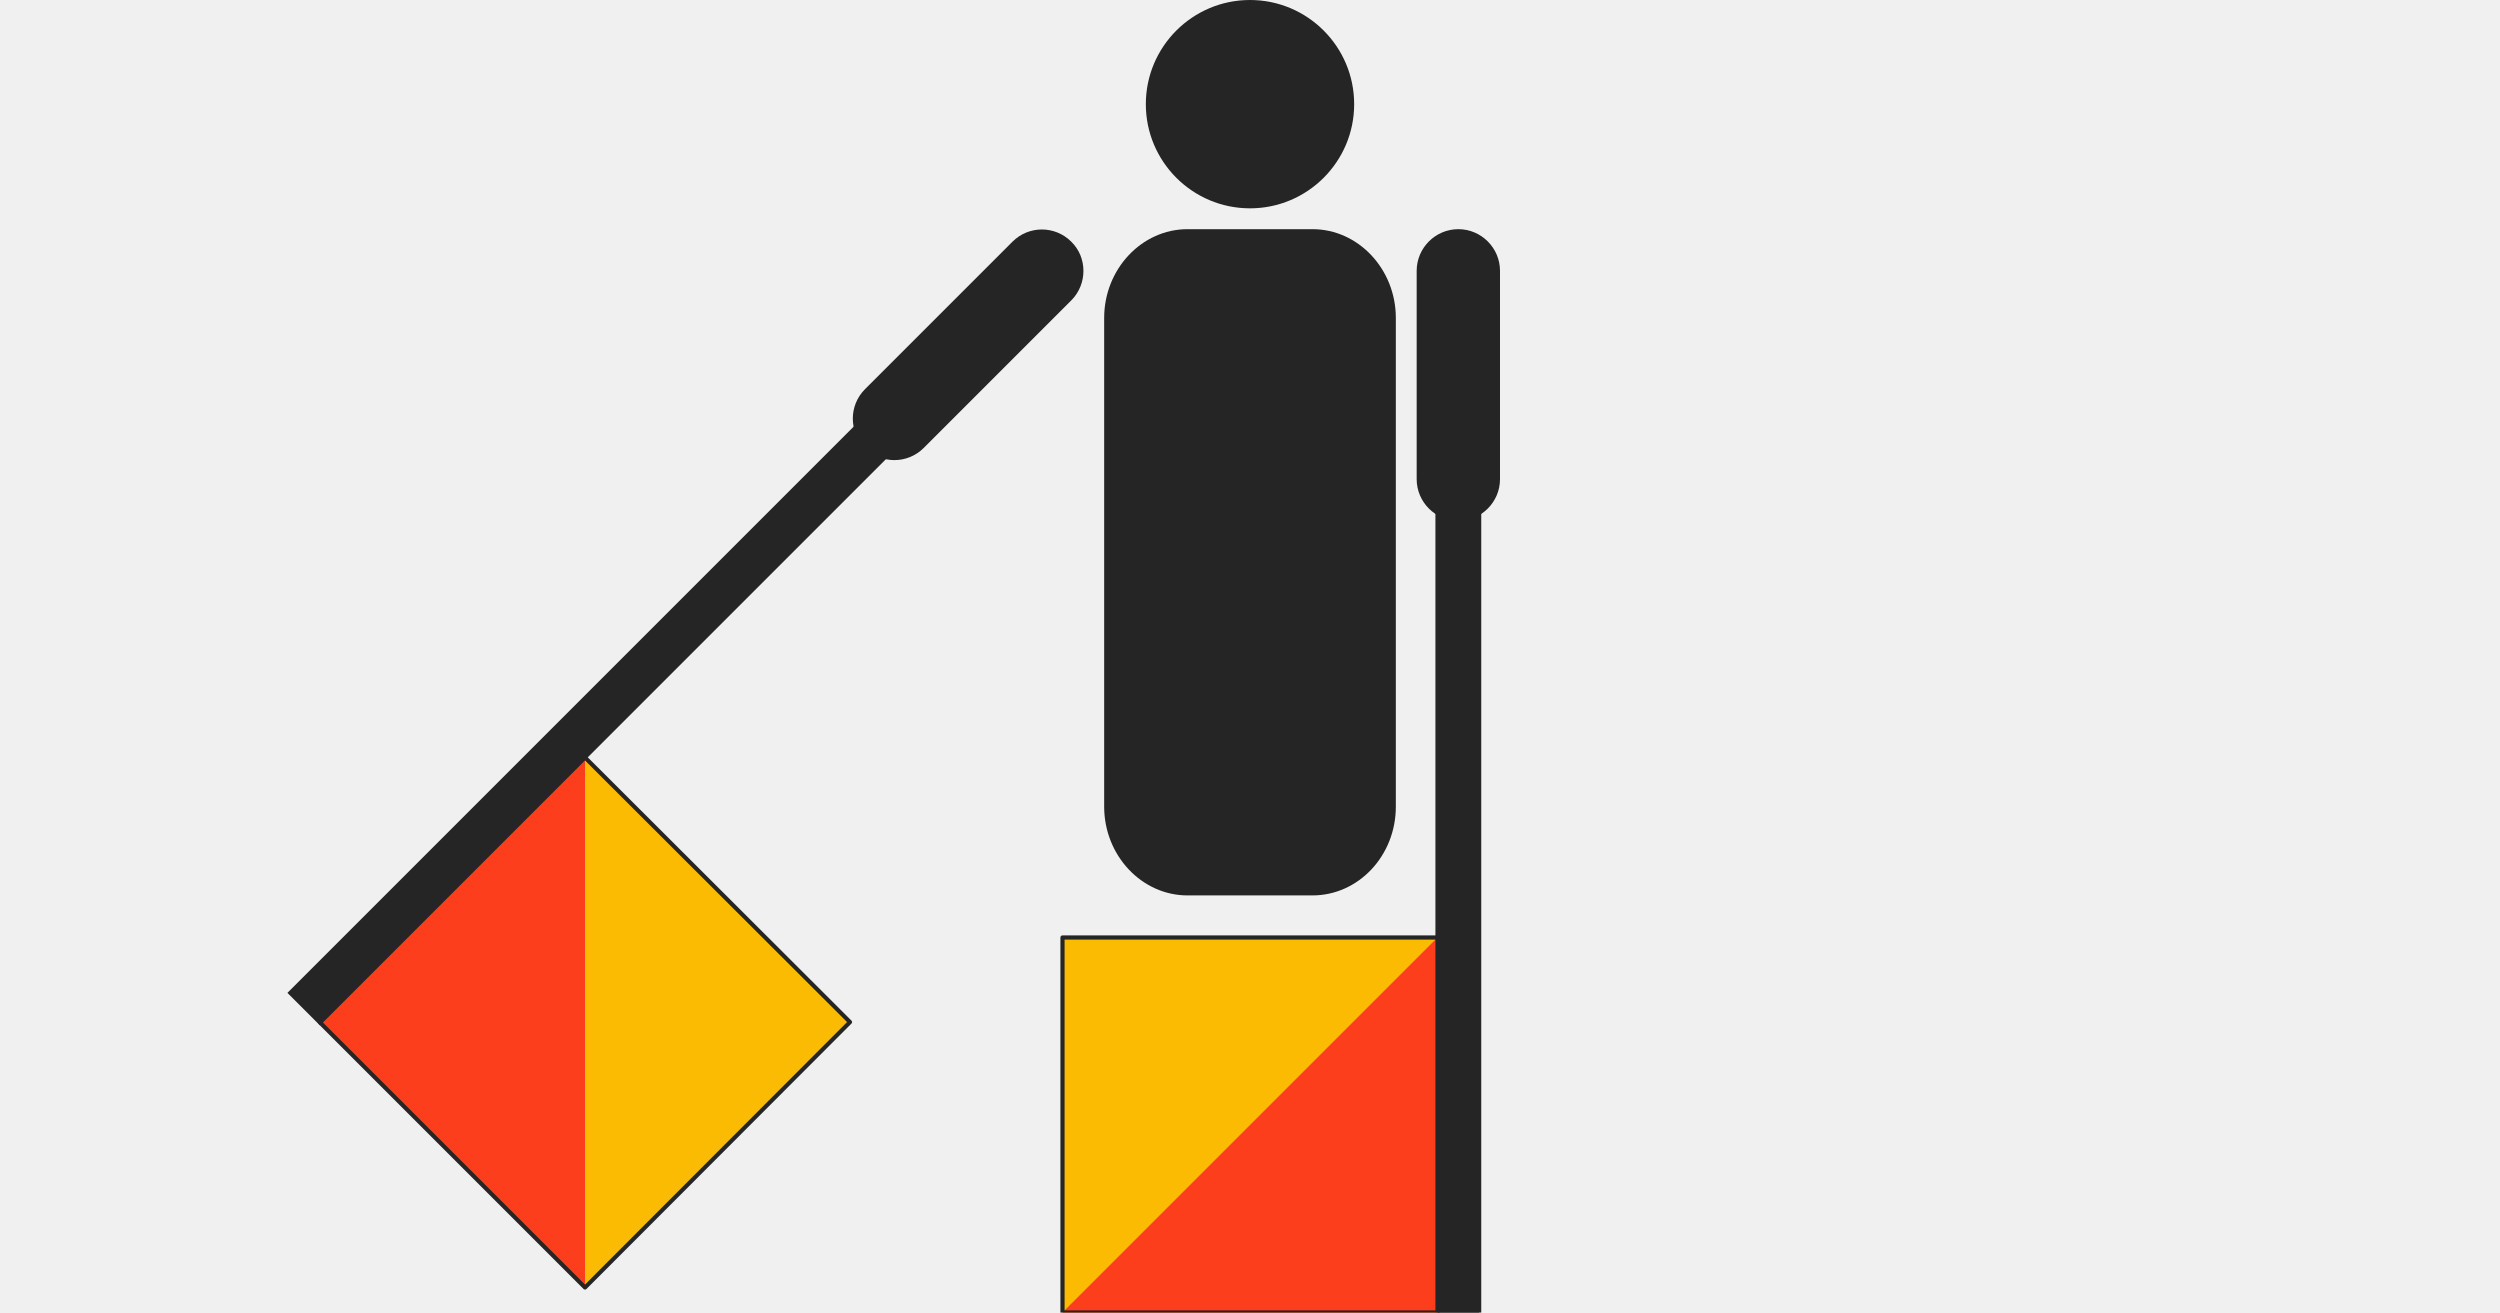
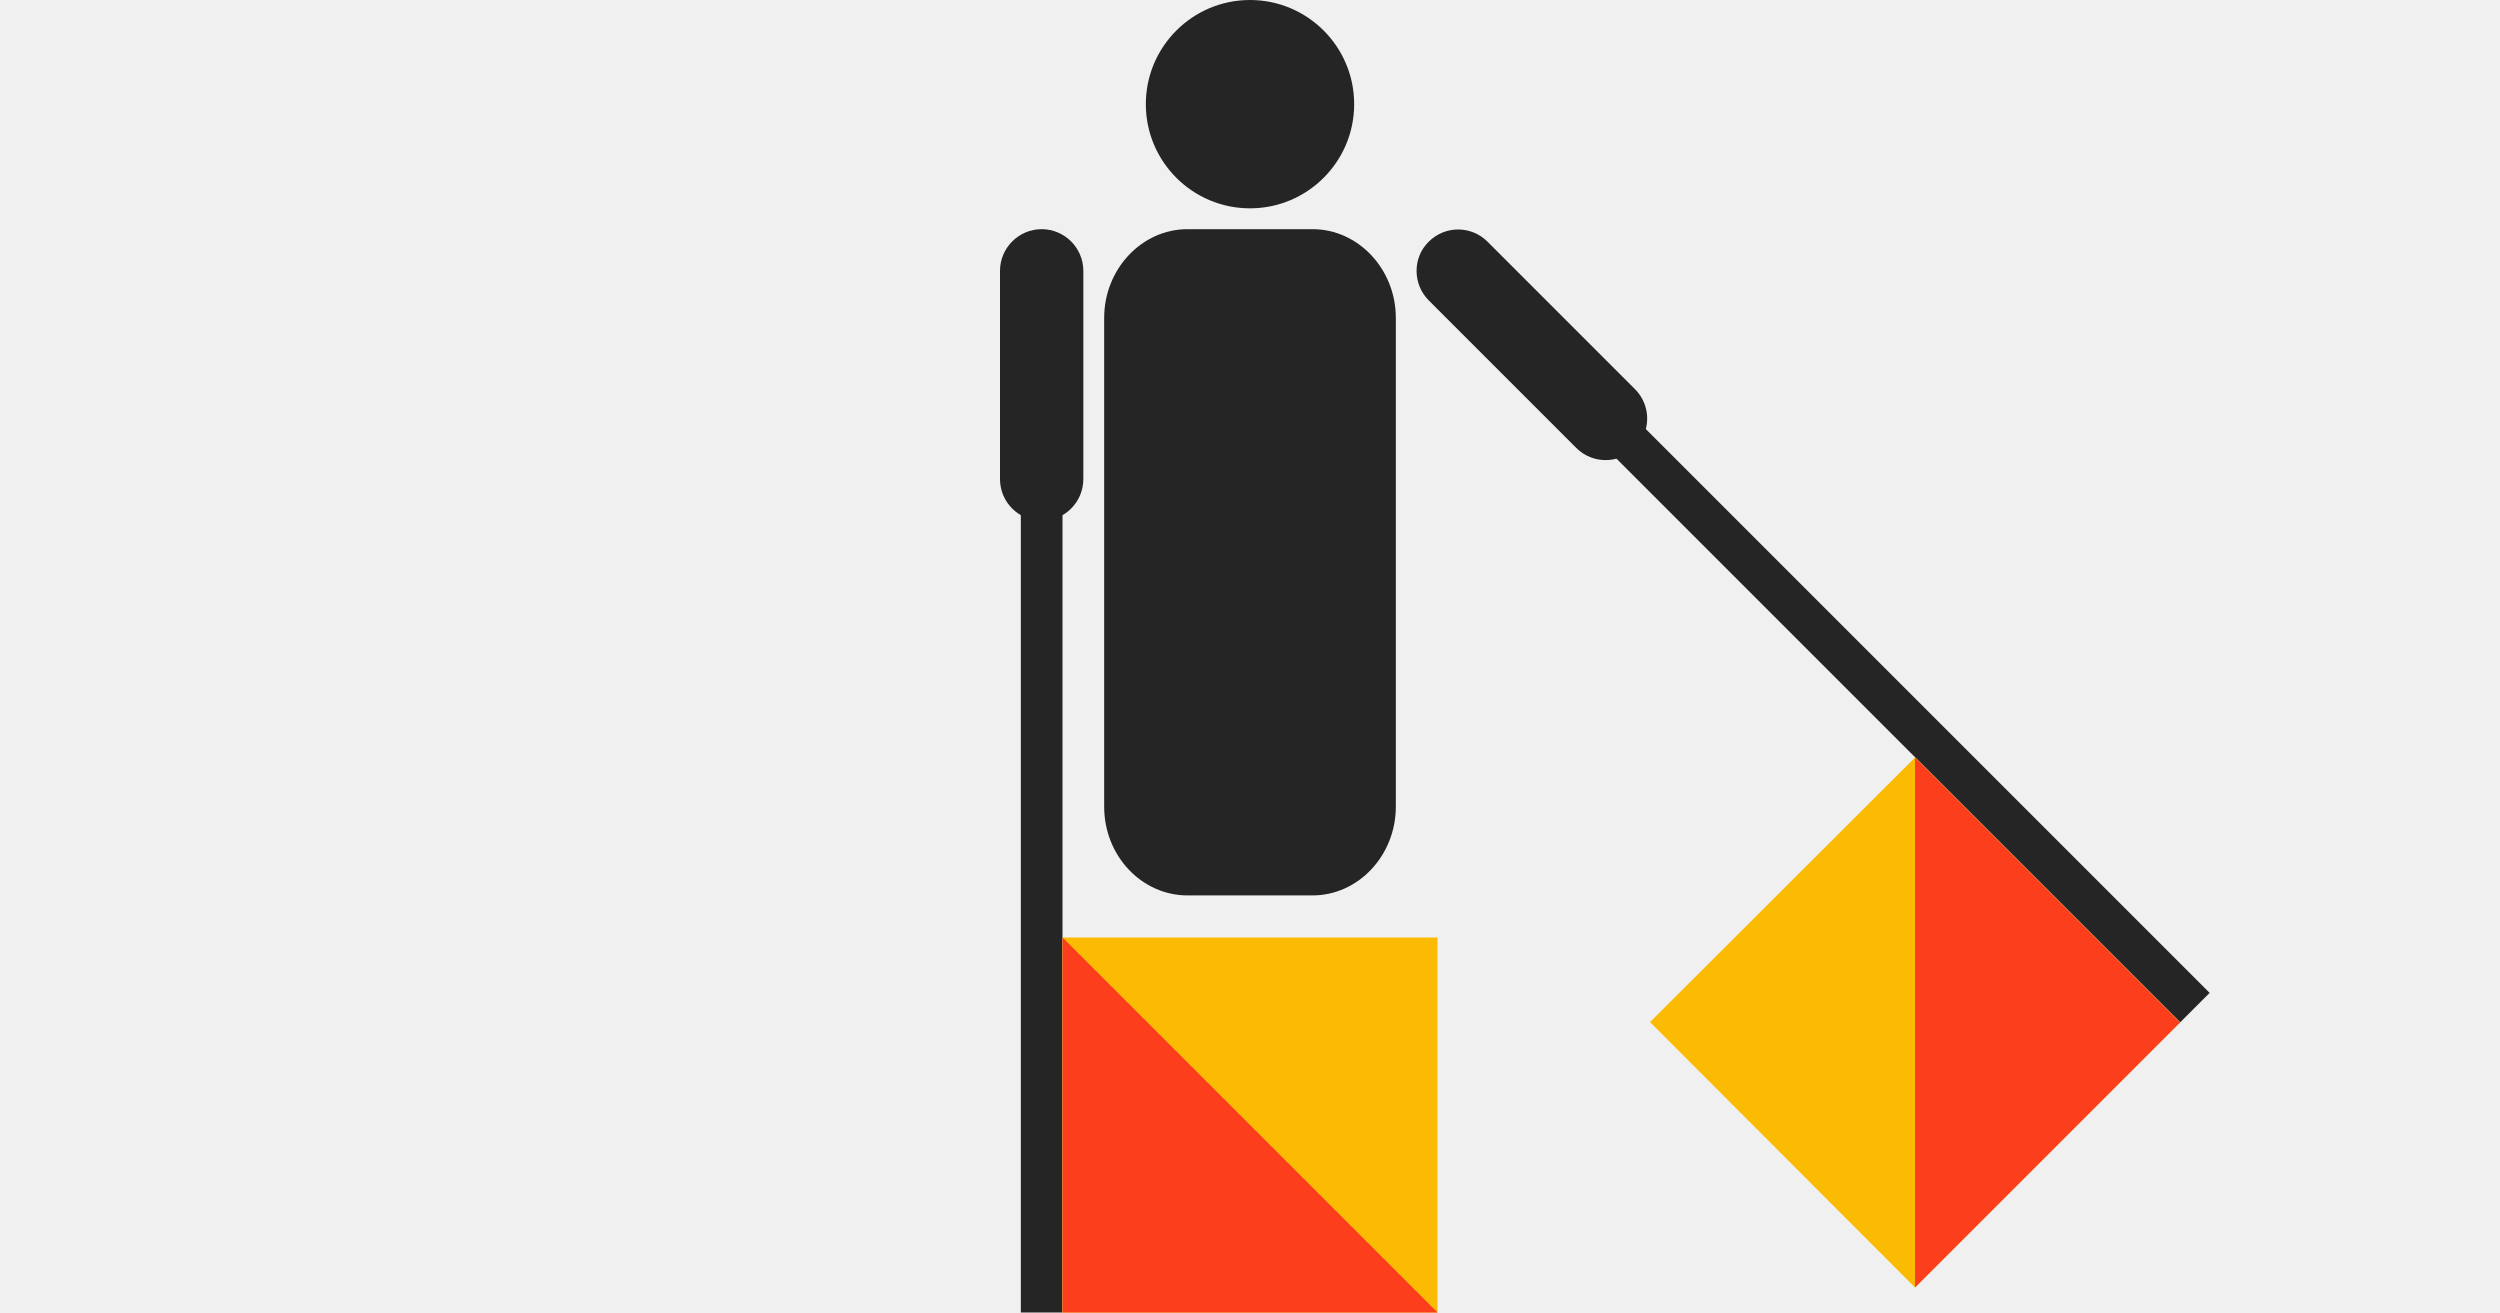
<svg xmlns="http://www.w3.org/2000/svg" width="600" height="315" viewBox="0 0 600 315" fill="none">
-   <g clip-path="url(#clip0)">
-     <path fill-rule="evenodd" clip-rule="evenodd" d="M325 25C325 38.8 313.8 50 300 50C286.2 50 275 38.8 275 25C275 11.2 286.2 0 300 0C313.8 0 325 11.2 325 25Z" fill="#252525" />
-     <path fill-rule="evenodd" clip-rule="evenodd" d="M285 55H315C326 55 335 64.6 335 76.3V193.6C335 205.4 326 214.9 315 214.9H285C274 214.9 265 205.3 265 193.6V76.3C265 64.6 274 55 285 55Z" fill="#252525" />
-     <path fill-rule="evenodd" clip-rule="evenodd" d="M360 65V115C360 120.5 355.5 125 350 125C344.5 125 340 120.5 340 115V65C340 59.5 344.5 55 350 55C355.5 55 360 59.5 360 65Z" fill="#252525" />
-     <path d="M355 115H345V315H355V115Z" fill="#252525" stroke="#252525" />
-     <path fill-rule="evenodd" clip-rule="evenodd" d="M255 225H345V315H255V225Z" fill="#FCBB03" />
-     <path fill-rule="evenodd" clip-rule="evenodd" d="M345 225V315H255L345 225Z" fill="#FD3E1D" />
-     <path fill-rule="evenodd" clip-rule="evenodd" d="M255 225H345V315H255V225Z" stroke="#252525" stroke-linejoin="round" />
-     <path fill-rule="evenodd" clip-rule="evenodd" d="M257.1 72.1L221.7 107.5C217.8 111.4 211.5 111.4 207.6 107.5C203.7 103.6 203.7 97.3 207.6 93.4L243 58C246.9 54.1 253.2 54.1 257.1 58C261 61.8 261 68.2 257.1 72.1Z" fill="#252525" />
-     <path d="M211.106 96.868L69.686 238.288L76.757 245.359L218.177 103.939L211.106 96.868Z" fill="#252525" stroke="#252525" />
-     <path fill-rule="evenodd" clip-rule="evenodd" d="M204 245.3L140.4 309L76.8 245.4L140.4 181.8L204 245.3Z" fill="#FCBB03" />
-     <path fill-rule="evenodd" clip-rule="evenodd" d="M140.4 309L76.8 245.4L140.4 181.8V309Z" fill="#FD3E1D" />
-     <path fill-rule="evenodd" clip-rule="evenodd" d="M204 245.3L140.4 309L76.8 245.4L140.4 181.8L204 245.3Z" stroke="#252525" stroke-linejoin="round" />
-   </g>
-   <defs>
-     <clipPath id="clip0">
-       <rect width="600" height="315" fill="white" />
-     </clipPath>
-   </defs>
+   <path fill-rule="evenodd" clip-rule="evenodd" d="M275 25C275 38.8 286.2 50 300 50C313.8 50 325 38.8 325 25C325 11.2 313.8 0 300 0C286.2 0 275 11.2 275 25Z" fill="#252525" />
+   <path fill-rule="evenodd" clip-rule="evenodd" d="M315 55H285C274 55 265 64.6 265 76.3V193.6C265 205.4 274 214.9 285 214.9H315C326 214.9 335 205.3 335 193.6V76.3C335 64.6 326 55 315 55Z" fill="#252525" />
+   <path fill-rule="evenodd" clip-rule="evenodd" d="M240 65V115C240 120.5 244.5 125 250 125C255.5 125 260 120.5 260 115V65C260 59.5 255.5 55 250 55C244.5 55 240 59.5 240 65Z" fill="#252525" />
+   <path d="M245 115H255V315H245V115Z" fill="#252525" />
+   <path fill-rule="evenodd" clip-rule="evenodd" d="M345 225H255V315H345V225Z" fill="#FCBB03" />
+   <path fill-rule="evenodd" clip-rule="evenodd" d="M255 225V315H345L255 225Z" fill="#FD3E1D" />
+   <path fill-rule="evenodd" clip-rule="evenodd" d="M342.901 72.1L378.301 107.5C382.201 111.4 388.501 111.4 392.401 107.5C396.301 103.6 396.301 97.3 392.401 93.4L357.001 58C353.101 54.1 346.801 54.1 342.901 58C339.001 61.8 339.001 68.2 342.901 72.1Z" fill="#252525" />
+   <path d="M388.894 96.869L530.314 238.289L523.243 245.36L381.823 103.94L388.894 96.869Z" fill="#252525" />
+   <path fill-rule="evenodd" clip-rule="evenodd" d="M396.001 245.3L459.601 309L523.201 245.4L459.601 181.8L396.001 245.3Z" fill="#FCBB03" />
+   <path fill-rule="evenodd" clip-rule="evenodd" d="M459.601 309L523.201 245.4L459.601 181.8V309Z" fill="#FD3E1D" />
</svg>
